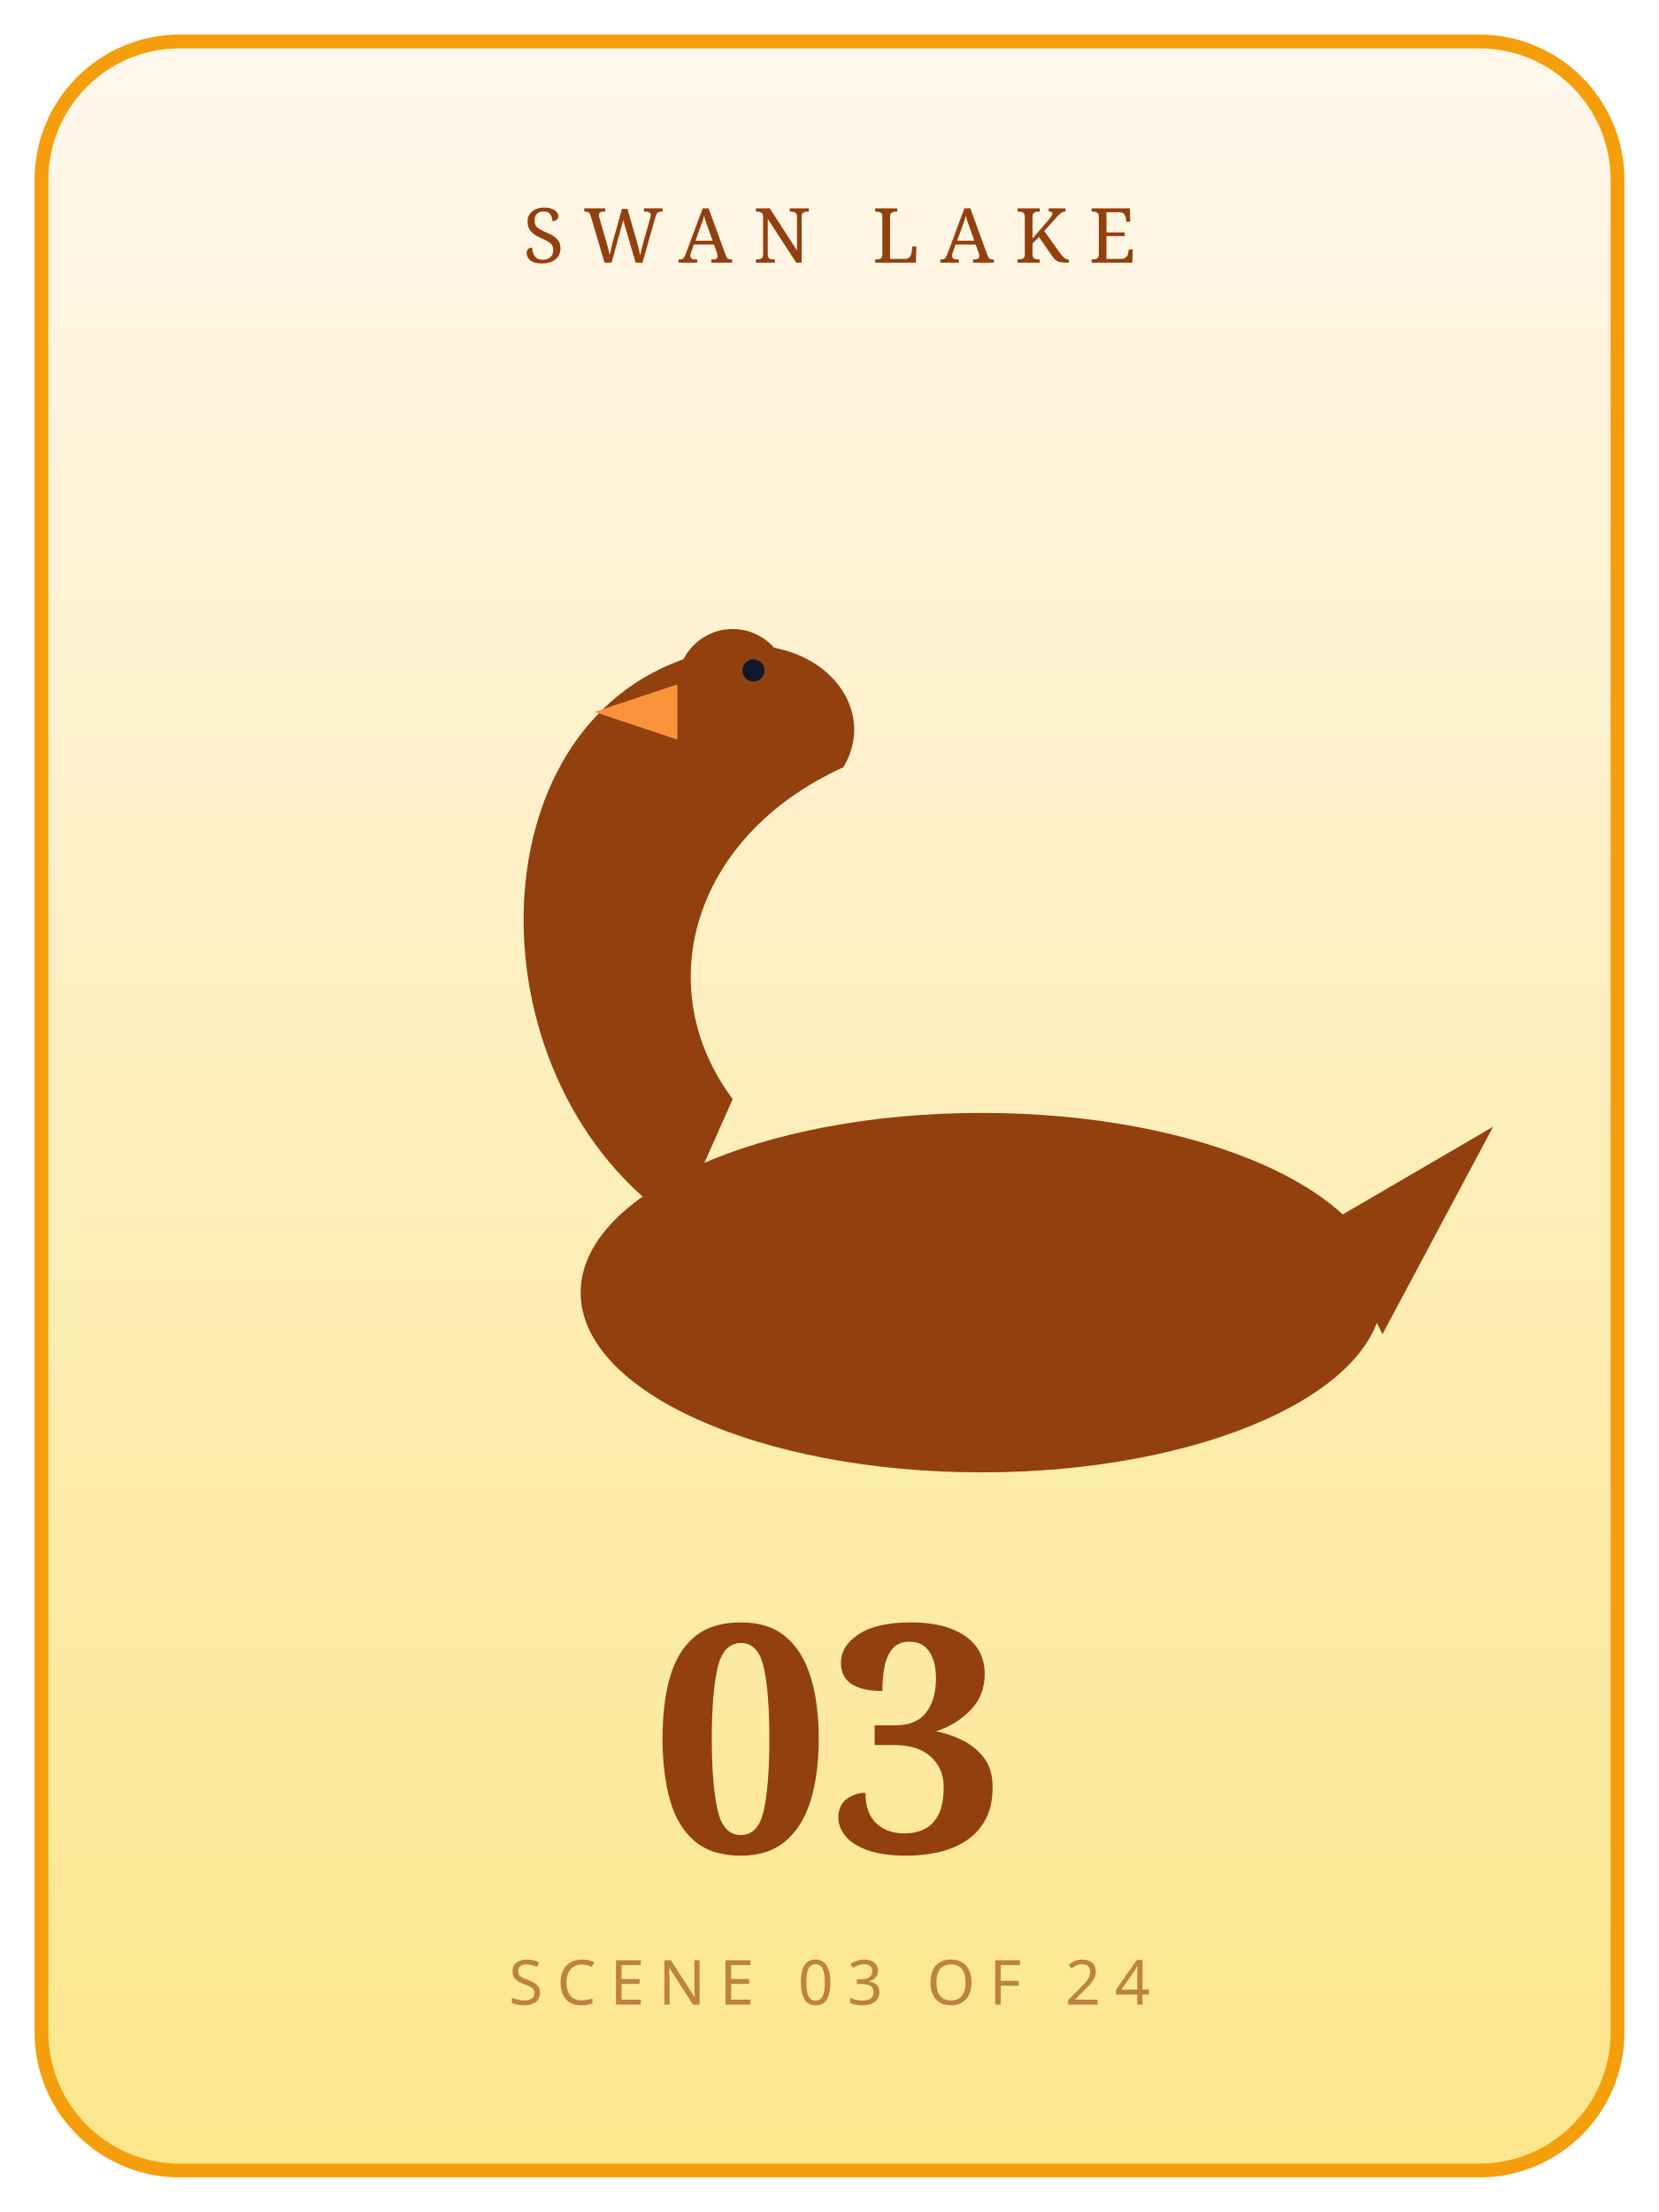
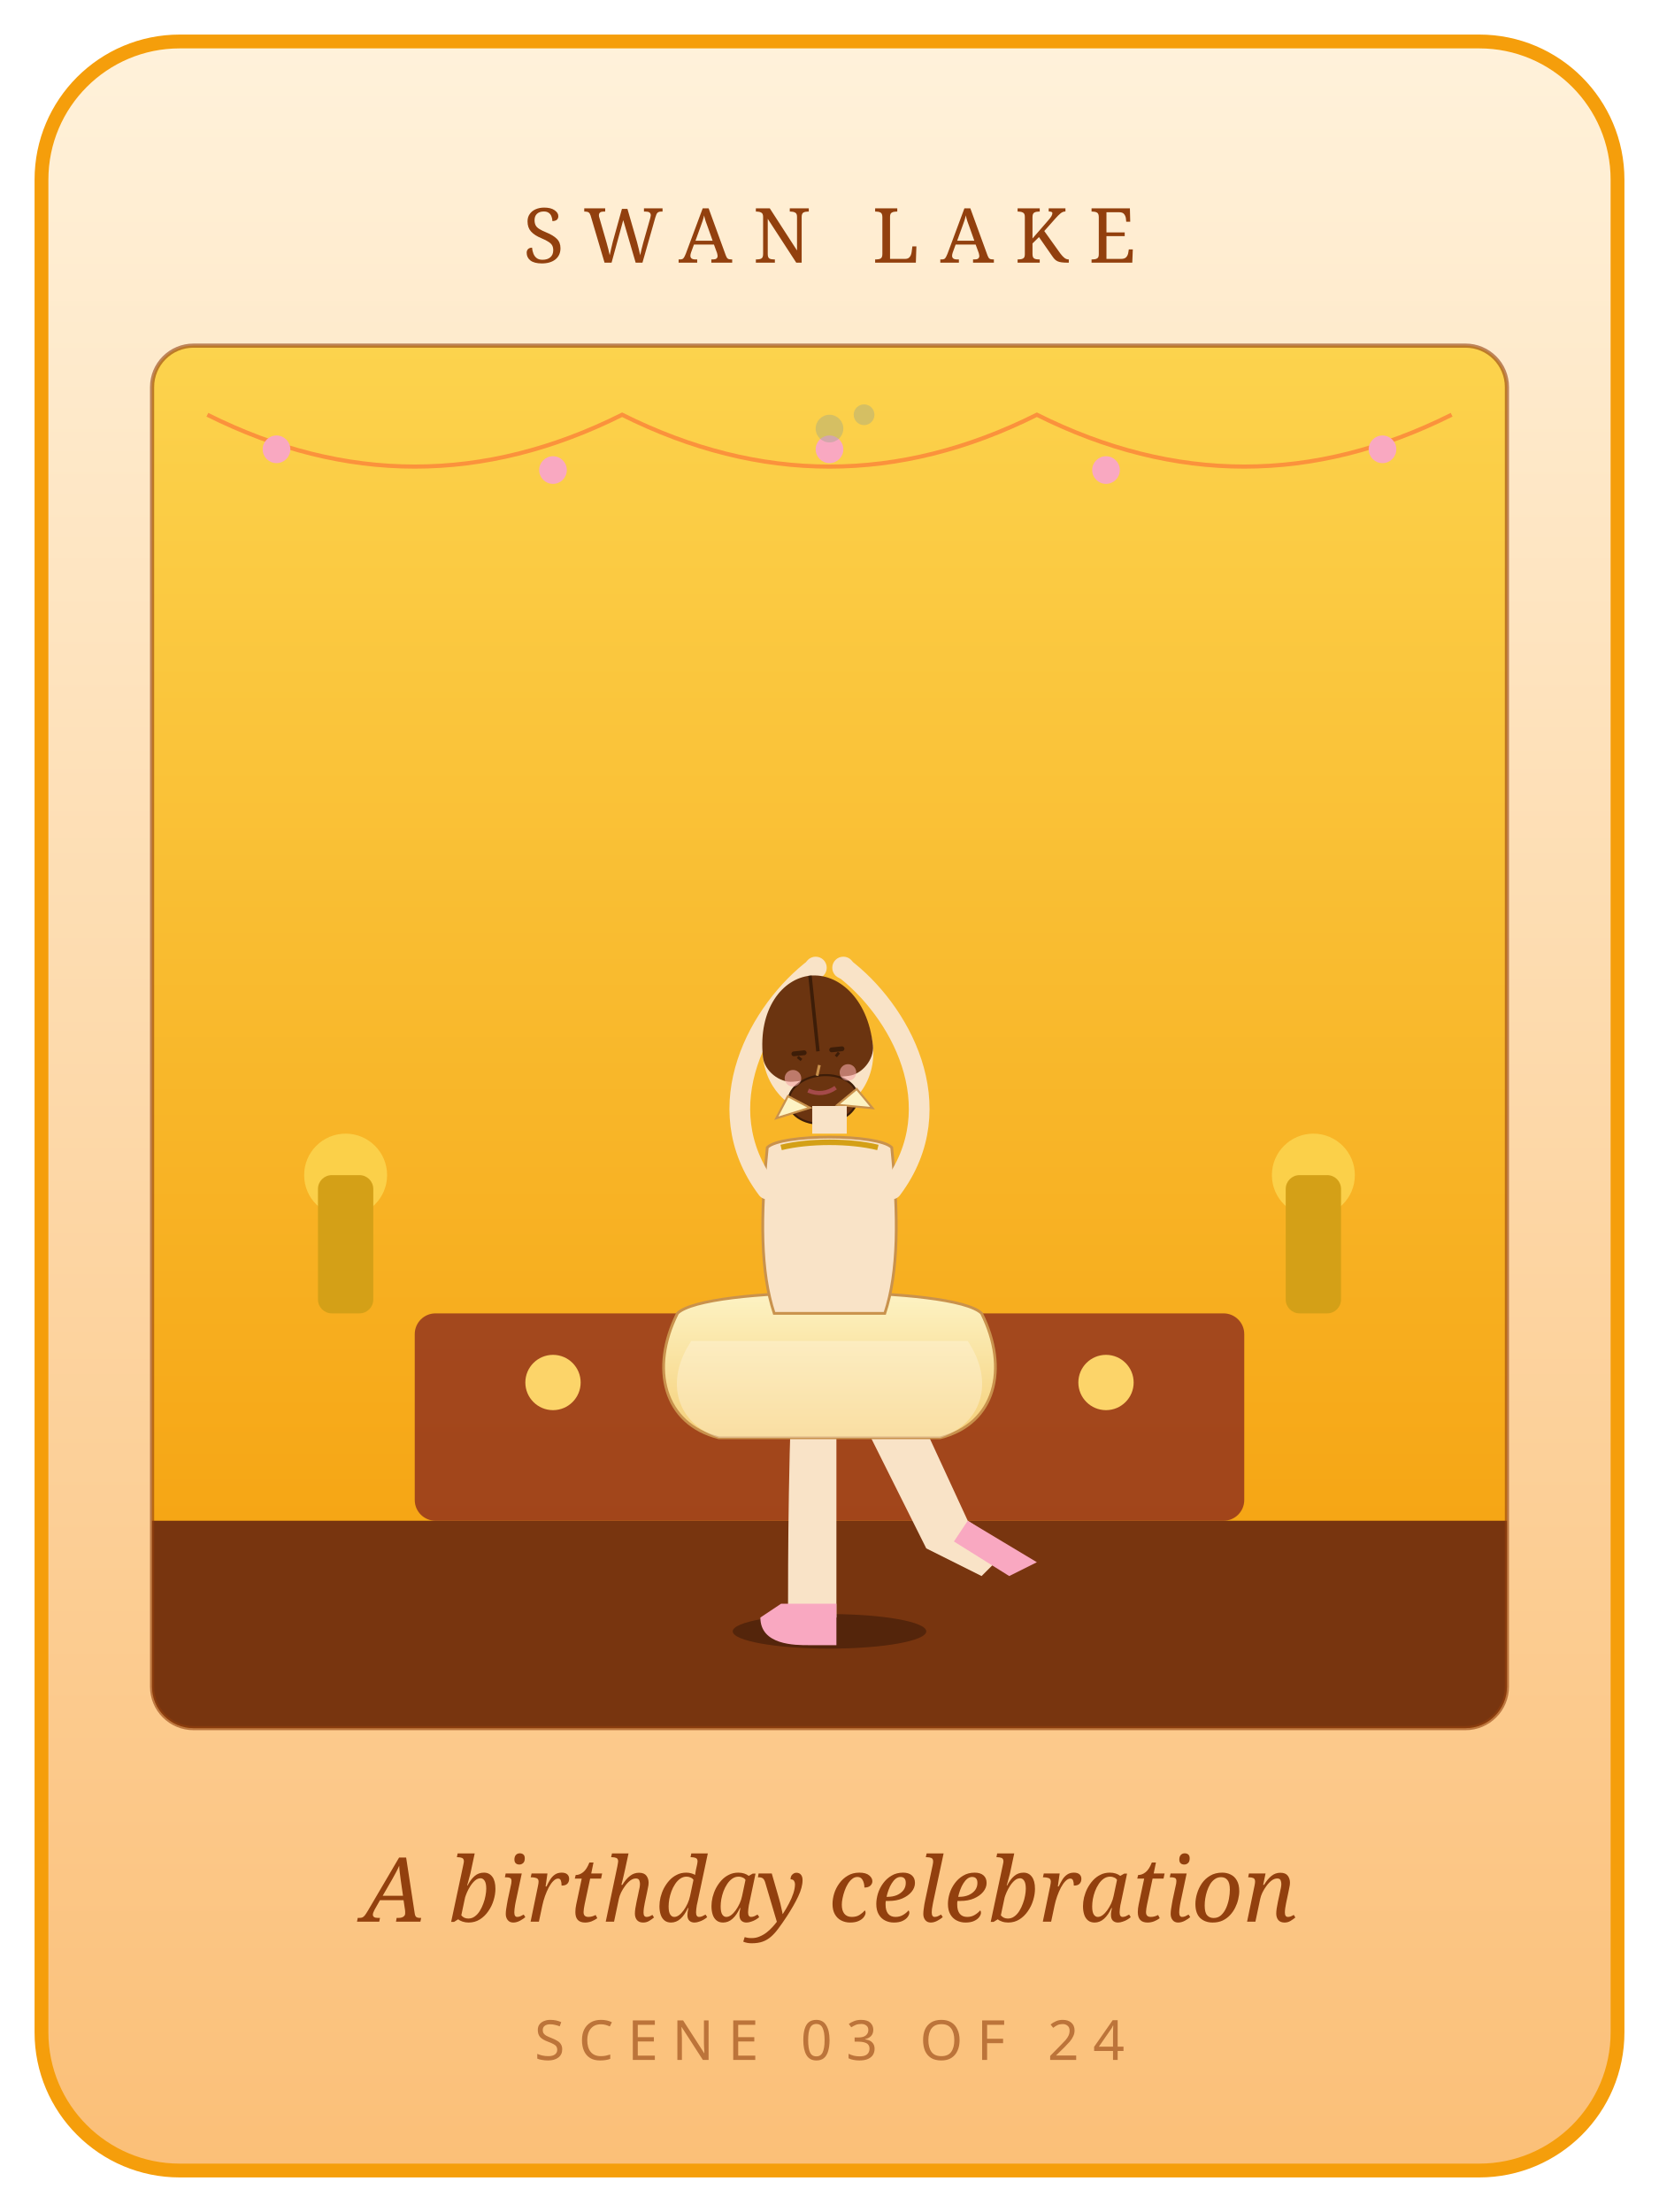
- <svg xmlns="http://www.w3.org/2000/svg" viewBox="0 0 240 320" width="240" height="320" role="img" aria-label="Swan Lake scene 03">
+ <svg xmlns="http://www.w3.org/2000/svg" viewBox="0 0 240 320" width="240" height="320" role="img" aria-label="Swan Lake scene 03 — A birthday celebration">
  <defs>
-     <linearGradient id="bg-03" x1="0" y1="0" x2="0" y2="1">
-       <stop offset="0%" stop-color="#fff7ed" />
-       <stop offset="100%" stop-color="#fde68a" />
+     <linearGradient id="card-bg-03" x1="0" y1="0" x2="0" y2="1">
+       <stop offset="0%" stop-color="#fff2db" />
+       <stop offset="100%" stop-color="#fbbf77" />
+     </linearGradient>
+     <linearGradient id="tutu-03" x1="0" y1="0" x2="0" y2="1">
+       <stop offset="0%" stop-color="#fdf3c4" />
+       <stop offset="100%" stop-color="#f5cf78" />
+     </linearGradient>
+     <linearGradient id="sky-03" x1="0" y1="0" x2="0" y2="1">
+       <stop offset="0%" stop-color="#fcd34d" />
+       <stop offset="100%" stop-color="#f59e0b" />
    </linearGradient>
  </defs>
-   <rect x="6" y="6" width="228" height="308" rx="20" fill="url(#bg-03)" stroke="#f59e0b" stroke-width="2" />
+   <rect x="6" y="6" width="228" height="308" rx="20" fill="url(#card-bg-03)" stroke="#f59e0b" stroke-width="2" />
  <text x="120" y="38" text-anchor="middle" font-family="Georgia, serif" font-size="11" letter-spacing="3" fill="#92400e">SWAN LAKE</text>
-   <g transform="translate(120 165)" fill="#92400e">
-     <ellipse cx="22" cy="22" rx="58" ry="26" />
-     <path d="M72 12 L96 -2 L80 28 Z" />
-     <path d="M-22 12 C-52 -8 -52 -60 -20 -70 C-4 -76 8 -64 2 -54 C-20 -44 -26 -22 -14 -6 Z" />
-     <circle cx="-14" cy="-66" r="8" />
-     <path d="M-22 -66 L-34 -62 L-22 -58 Z" fill="#fb923c" />
-     <circle cx="-11" cy="-68" r="1.6" fill="#0f172a" />
+   <clipPath id="stage-03">
+     <rect x="22" y="50" width="196" height="200" rx="6" />
+   </clipPath>
+   <g clip-path="url(#stage-03)">
+     <rect x="22" y="50" width="196" height="200" fill="url(#sky-03)" />
+     <rect x="22" y="220" width="196" height="30" fill="#78350f" />
+     <g stroke="#fb923c" stroke-width="0.6" fill="none">
+       <path d="M30 60 Q60 75 90 60 Q120 75 150 60 Q180 75 210 60" />
+     </g>
+     <g fill="#f9a8c1">
+       <circle cx="40" cy="65" r="2" />
+       <circle cx="80" cy="68" r="2" />
+       <circle cx="120" cy="65" r="2" />
+       <circle cx="160" cy="68" r="2" />
+       <circle cx="200" cy="65" r="2" />
+     </g>
+     <g fill="#fcd34d" opacity="0.9">
+       <circle cx="50" cy="170" r="6" />
+       <circle cx="190" cy="170" r="6" />
+     </g>
+     <g fill="#d4a017">
+       <rect x="46" y="170" width="8" height="20" rx="2" />
+       <rect x="186" y="170" width="8" height="20" rx="2" />
+     </g>
+     <g fill="#7f1d1d" opacity="0.7">
+       <rect x="60" y="190" width="120" height="30" rx="3" />
+       <circle cx="80" cy="200" r="4" fill="#fde68a" />
+       <circle cx="120" cy="200" r="4" fill="#fde68a" />
+       <circle cx="160" cy="200" r="4" fill="#fde68a" />
+     </g>
+     <g transform="translate(120 168)">
+       <ellipse cx="0" cy="68" rx="14" ry="2.5" fill="#000" fill-opacity="0.3" />
+       <path d="M-5 24 C-6 40 -6 58 -6 66 L1 66 L1 24 Z" fill="#f9e3c7" />
+       <path d="M1 24 L8 26 L20 52 L26 56 L22 60 L14 56 L4 36 Z" fill="#f9e3c7" />
+       <path d="M-10 66 C-10 70 -5 70 -3 70 L1 70 L1 64 L-7 64 Z" fill="#f9a8c1" />
+       <path d="M20 52 L30 58 L26 60 L18 55 Z" fill="#f9a8c1" />
+       <path d="M-22 22 C-26 30 -24 38 -16 40 L16 40 C24 38 26 30 22 22 C18 18 -18 18 -22 22 Z" fill="url(#tutu-03)" stroke="#c9924d" stroke-width="0.4" />
+       <path d="M-20 26 C-24 32 -22 38 -16 40 L16 40 C22 38 24 32 20 26" fill="#fff5e1" opacity="0.4" />
+       <path d="M-9 -2 C-10 8 -10 16 -8 22 L8 22 C10 16 10 8 9 -2 C7 -4 -7 -4 -9 -2 Z" fill="#f9e3c7" stroke="#c9924d" stroke-width="0.4" />
+       <path d="M-7 -2 C-3 -3 3 -3 7 -2" stroke="#d4a017" stroke-width="0.8" fill="none" />
+       <path d="M-9 4 C-18 -8 -10 -22 -2 -28" stroke="#f9e3c7" stroke-width="3" fill="none" stroke-linecap="round" />
+       <path d="M9 4 C18 -8 10 -22 2 -28" stroke="#f9e3c7" stroke-width="3" fill="none" stroke-linecap="round" />
+       <circle cx="-2" cy="-28" r="1.6" fill="#f9e3c7" />
+       <circle cx="2" cy="-28" r="1.6" fill="#f9e3c7" />
+       <g transform="rotate(-6)">
+         <ellipse cx="0" cy="-16" rx="8" ry="9" fill="#f9e3c7" />
+         <path d="M-8 -16 C-8 -23 -4 -27 0 -27 C4 -27 8 -23 8 -16 C8 -14 6 -12 4 -12 L-4 -12 C-6 -12 -8 -14 -8 -16 Z" fill="#6b3410" />
+         <path d="M0 -27 L0 -16" stroke="#3d1d08" stroke-width="0.5" />
+         <ellipse cx="0" cy="-9" rx="5" ry="3.5" fill="#6b3410" stroke="#3d1d08" stroke-width="0.3" />
+         <path d="M-5 -10 L-7 -7 L-2 -8 Z M5 -10 L7 -7 L2 -8 Z" fill="#fdf3c4" stroke="#c9924d" stroke-width="0.3" />
+         <path d="M-3.5 -16 L-2 -16 M2 -16 L3.5 -16" stroke="#3d1d08" stroke-width="0.7" stroke-linecap="round" />
+         <path d="M-3 -15.5 L-2.5 -15 M3 -15.5 L2.5 -15" stroke="#3d1d08" stroke-width="0.4" />
+         <path d="M0 -14 L-0.5 -12.5" stroke="#c9924d" stroke-width="0.4" fill="none" />
+         <path d="M-2 -10.5 Q0 -9.4 2 -10.5" stroke="#a44a4a" stroke-width="0.6" fill="none" />
+         <circle cx="-4" cy="-12.5" r="1.2" fill="#f4a8a8" opacity="0.6" />
+         <circle cx="4" cy="-12.5" r="1.2" fill="#f4a8a8" opacity="0.6" />
+       </g>
+       <path d="M-2.5 -4 L-2.5 -8 L2.5 -8 L2.5 -4 Z" fill="#f9e3c7" />
+     </g>
+     <g fill="#9aa589" opacity="0.4">
+       <circle cx="120" cy="62" r="2" />
+       <circle cx="125" cy="60" r="1.5" />
+     </g>
  </g>
-   <text x="120" y="268" text-anchor="middle" font-family="Georgia, serif" font-size="46" font-weight="700" fill="#92400e">03</text>
-   <text x="120" y="290" text-anchor="middle" font-family="system-ui, sans-serif" font-size="9" letter-spacing="2" fill="#92400e" opacity="0.6">SCENE 03 OF 24</text>
+   <rect x="22" y="50" width="196" height="200" rx="6" fill="none" stroke="#92400e" stroke-width="0.6" opacity="0.6" />
+   <text x="120" y="278" text-anchor="middle" font-family="Georgia, serif" font-size="13" font-style="italic" fill="#92400e">A birthday celebration</text>
+   <text x="120" y="298" text-anchor="middle" font-family="system-ui, sans-serif" font-size="8" letter-spacing="2" fill="#92400e" opacity="0.6">SCENE 03 OF 24</text>
</svg>
